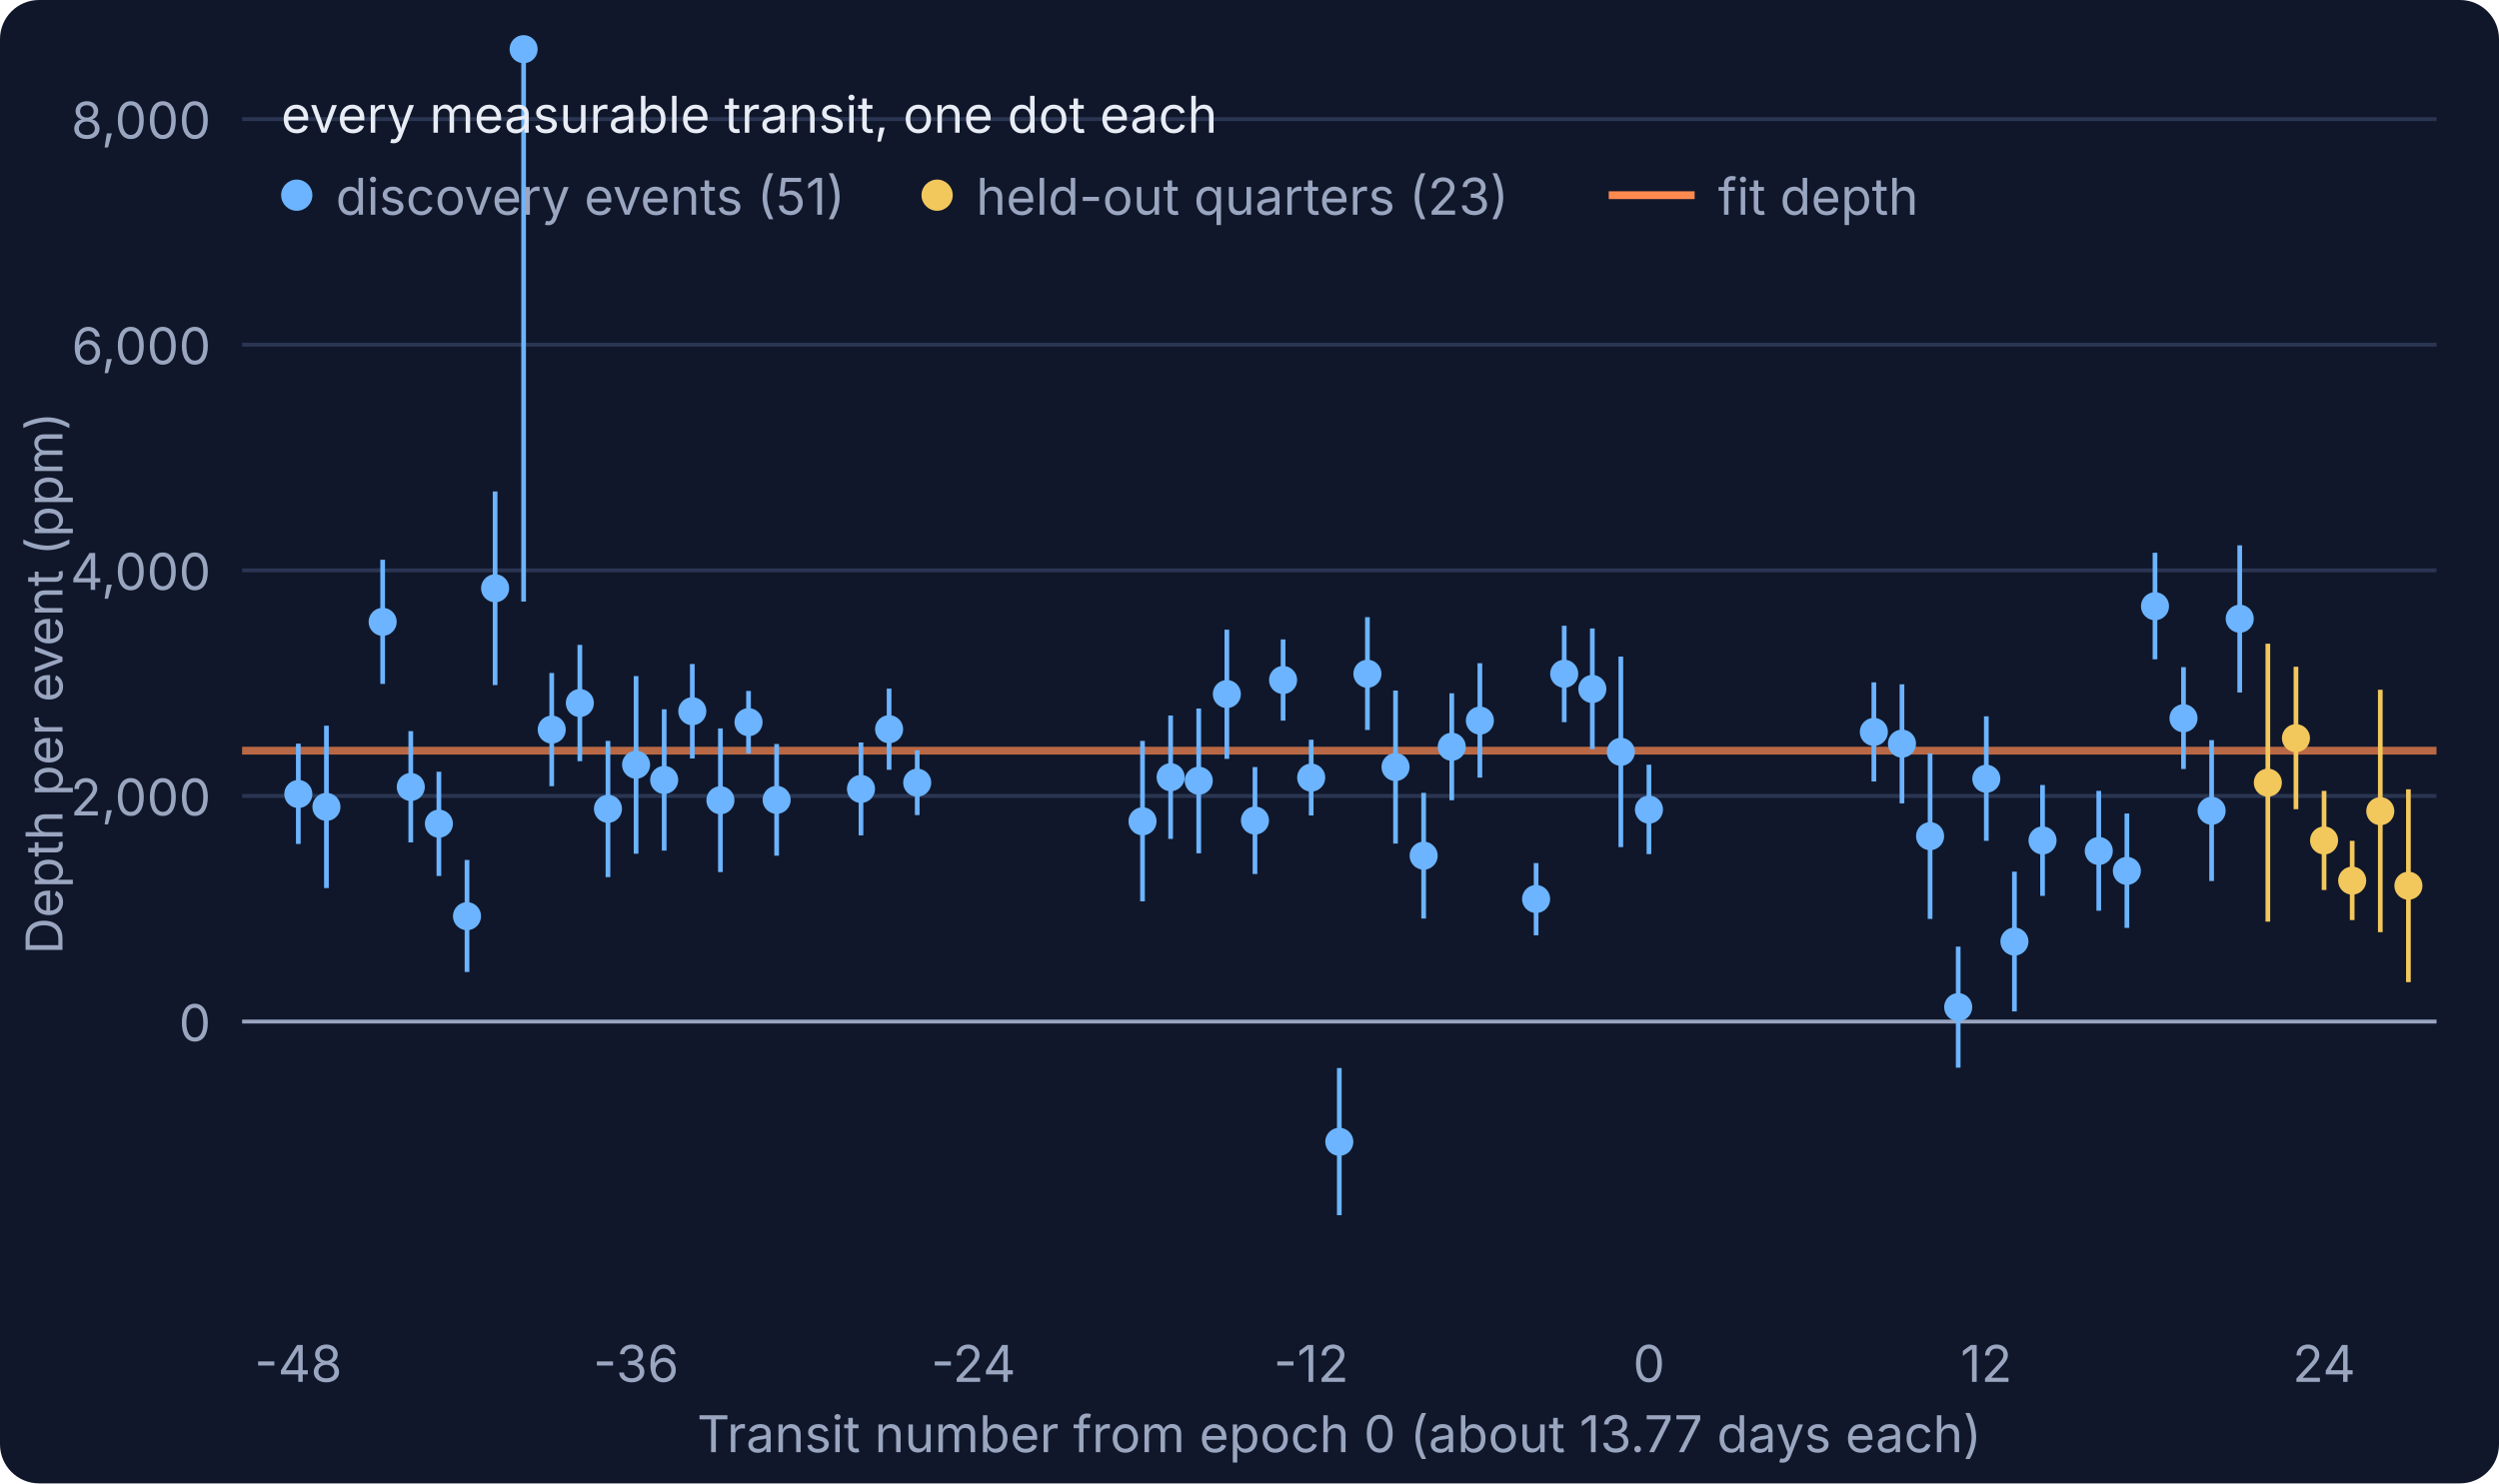
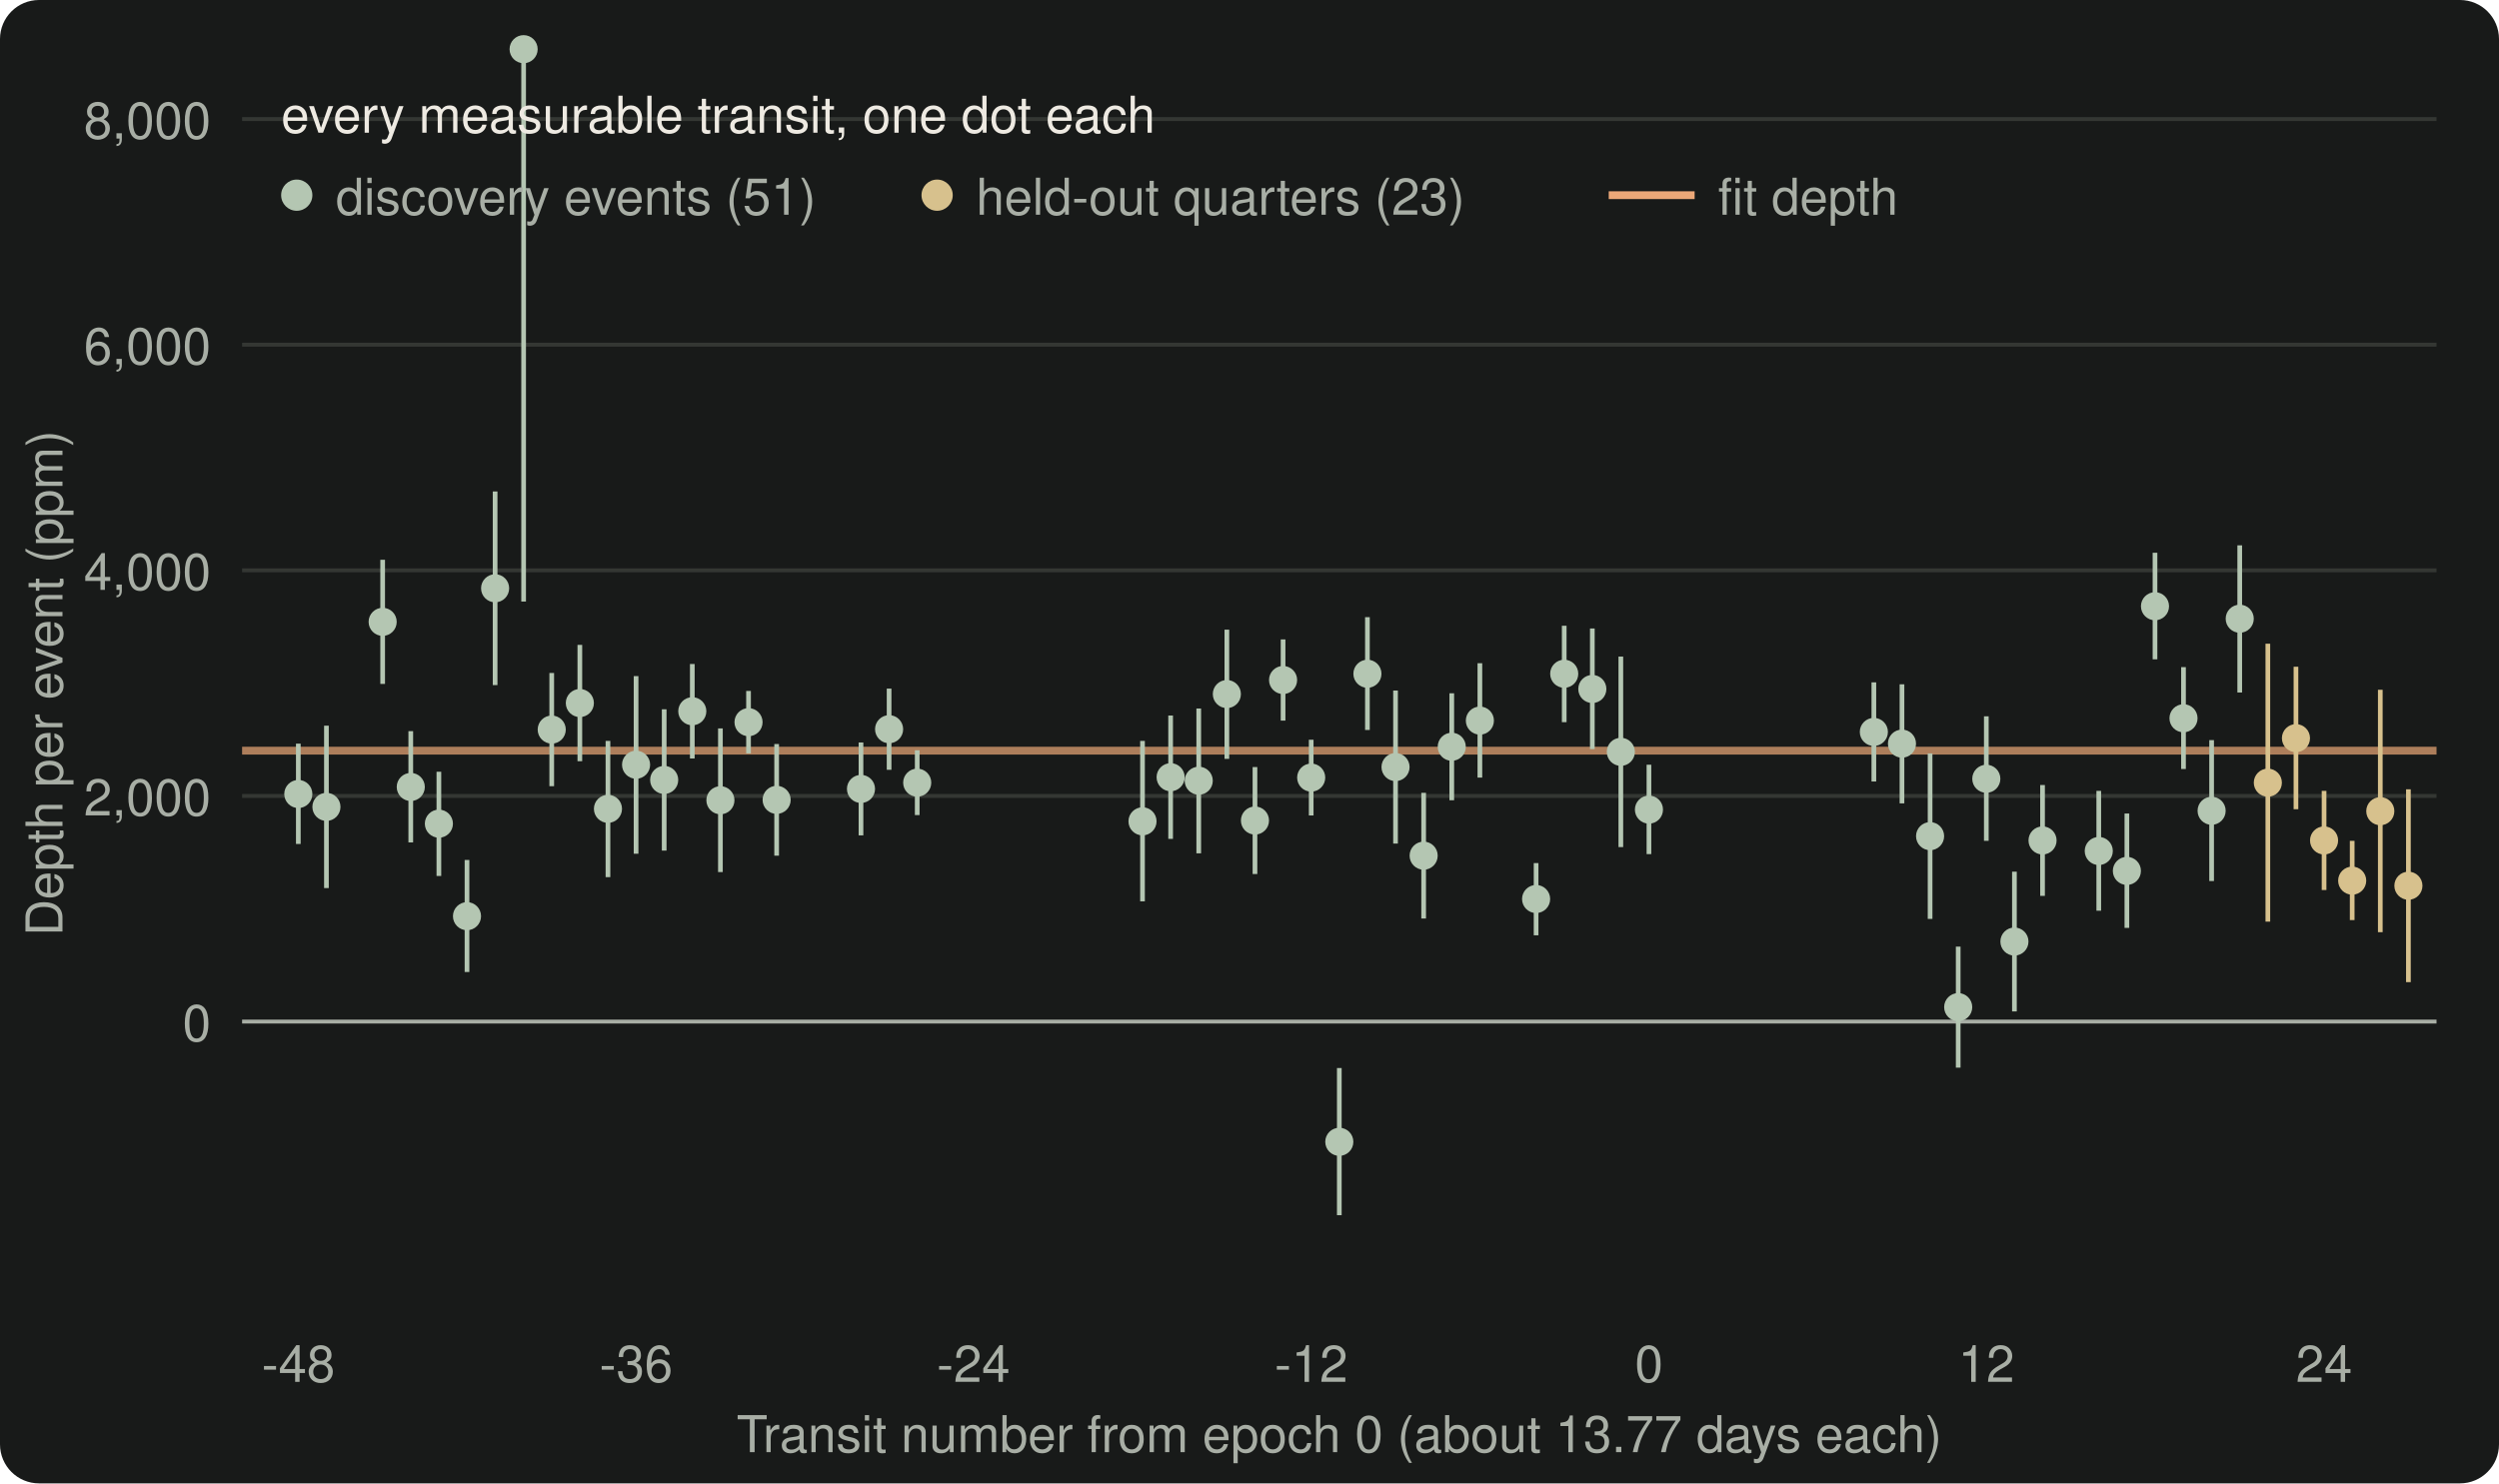
<svg xmlns="http://www.w3.org/2000/svg" viewBox="0 0 640 380" role="img" aria-labelledby="t d">
-   <rect width="640" height="380" fill="#10172a" rx="10" />
-   <line x1="62.0" y1="261.7" x2="624.0" y2="261.7" stroke="#9aa6c0" stroke-width="1" />
-   <text x="54.0" y="266.7" font-size="13" fill="#9aa6c0" text-anchor="end" font-weight="400" font-family="system-ui,-apple-system,Segoe UI,sans-serif">0</text>
-   <line x1="62.0" y1="203.9" x2="624.0" y2="203.9" stroke="#2a3552" stroke-width="1" />
-   <text x="54.0" y="208.9" font-size="13" fill="#9aa6c0" text-anchor="end" font-weight="400" font-family="system-ui,-apple-system,Segoe UI,sans-serif">2,000</text>
-   <line x1="62.0" y1="146.1" x2="624.0" y2="146.1" stroke="#2a3552" stroke-width="1" />
-   <text x="54.0" y="151.1" font-size="13" fill="#9aa6c0" text-anchor="end" font-weight="400" font-family="system-ui,-apple-system,Segoe UI,sans-serif">4,000</text>
-   <line x1="62.0" y1="88.3" x2="624.0" y2="88.3" stroke="#2a3552" stroke-width="1" />
-   <text x="54.0" y="93.3" font-size="13" fill="#9aa6c0" text-anchor="end" font-weight="400" font-family="system-ui,-apple-system,Segoe UI,sans-serif">6,000</text>
-   <line x1="62.0" y1="30.5" x2="624.0" y2="30.5" stroke="#2a3552" stroke-width="1" />
-   <text x="54.0" y="35.5" font-size="13" fill="#9aa6c0" text-anchor="end" font-weight="400" font-family="system-ui,-apple-system,Segoe UI,sans-serif">8,000</text>
-   <text x="16.0" y="175.0" font-size="13" fill="#9aa6c0" text-anchor="middle" font-weight="400" font-family="system-ui,-apple-system,Segoe UI,sans-serif" transform="rotate(-90 16.0 175.0)">Depth per event (ppm)</text>
-   <text x="76.4" y="354.0" font-size="13" fill="#9aa6c0" text-anchor="middle" font-weight="400" font-family="system-ui,-apple-system,Segoe UI,sans-serif">-48</text>
-   <text x="162.9" y="354.0" font-size="13" fill="#9aa6c0" text-anchor="middle" font-weight="400" font-family="system-ui,-apple-system,Segoe UI,sans-serif">-36</text>
-   <text x="249.3" y="354.0" font-size="13" fill="#9aa6c0" text-anchor="middle" font-weight="400" font-family="system-ui,-apple-system,Segoe UI,sans-serif">-24</text>
-   <text x="335.8" y="354.0" font-size="13" fill="#9aa6c0" text-anchor="middle" font-weight="400" font-family="system-ui,-apple-system,Segoe UI,sans-serif">-12</text>
-   <text x="422.3" y="354.0" font-size="13" fill="#9aa6c0" text-anchor="middle" font-weight="400" font-family="system-ui,-apple-system,Segoe UI,sans-serif">0</text>
-   <text x="508.7" y="354.0" font-size="13" fill="#9aa6c0" text-anchor="middle" font-weight="400" font-family="system-ui,-apple-system,Segoe UI,sans-serif">12</text>
-   <text x="595.2" y="354.0" font-size="13" fill="#9aa6c0" text-anchor="middle" font-weight="400" font-family="system-ui,-apple-system,Segoe UI,sans-serif">24</text>
-   <text x="343.0" y="372.0" font-size="13" fill="#9aa6c0" text-anchor="middle" font-weight="400" font-family="system-ui,-apple-system,Segoe UI,sans-serif">Transit number from epoch 0 (about 13.77 days each)</text>
-   <rect x="62.0" y="191.3" width="562.0" height="2.0" fill="#ff8a50" rx="0" opacity="0.7" />
-   <line x1="76.4" y1="216.2" x2="76.4" y2="190.5" stroke="#6cb4ff" stroke-width="1.2" />
-   <circle cx="76.4" cy="203.4" r="3.6" fill="#6cb4ff" stroke="none" stroke-width="1" opacity="1" />
-   <line x1="83.6" y1="227.5" x2="83.6" y2="185.9" stroke="#6cb4ff" stroke-width="1.2" />
-   <circle cx="83.6" cy="206.7" r="3.6" fill="#6cb4ff" stroke="none" stroke-width="1" opacity="1" />
-   <line x1="98.0" y1="175.2" x2="98.0" y2="143.4" stroke="#6cb4ff" stroke-width="1.2" />
-   <circle cx="98.0" cy="159.3" r="3.6" fill="#6cb4ff" stroke="none" stroke-width="1" opacity="1" />
-   <line x1="105.2" y1="215.8" x2="105.2" y2="187.3" stroke="#6cb4ff" stroke-width="1.2" />
-   <circle cx="105.2" cy="201.6" r="3.6" fill="#6cb4ff" stroke="none" stroke-width="1" opacity="1" />
-   <line x1="112.4" y1="224.4" x2="112.4" y2="197.7" stroke="#6cb4ff" stroke-width="1.2" />
-   <circle cx="112.4" cy="211.0" r="3.6" fill="#6cb4ff" stroke="none" stroke-width="1" opacity="1" />
-   <line x1="119.6" y1="249.0" x2="119.6" y2="220.3" stroke="#6cb4ff" stroke-width="1.2" />
-   <circle cx="119.6" cy="234.7" r="3.6" fill="#6cb4ff" stroke="none" stroke-width="1" opacity="1" />
-   <line x1="126.8" y1="175.5" x2="126.8" y2="125.9" stroke="#6cb4ff" stroke-width="1.2" />
-   <circle cx="126.8" cy="150.7" r="3.6" fill="#6cb4ff" stroke="none" stroke-width="1" opacity="1" />
-   <line x1="134.1" y1="154.1" x2="134.1" y2="16.0" stroke="#6cb4ff" stroke-width="1.2" />
-   <circle cx="134.1" cy="12.6" r="3.6" fill="#6cb4ff" stroke="none" stroke-width="1" opacity="1" />
-   <line x1="141.3" y1="201.4" x2="141.3" y2="172.4" stroke="#6cb4ff" stroke-width="1.2" />
-   <circle cx="141.3" cy="186.9" r="3.6" fill="#6cb4ff" stroke="none" stroke-width="1" opacity="1" />
-   <line x1="148.5" y1="195.0" x2="148.5" y2="165.2" stroke="#6cb4ff" stroke-width="1.2" />
-   <circle cx="148.5" cy="180.1" r="3.6" fill="#6cb4ff" stroke="none" stroke-width="1" opacity="1" />
-   <line x1="155.7" y1="224.7" x2="155.7" y2="189.8" stroke="#6cb4ff" stroke-width="1.2" />
-   <circle cx="155.7" cy="207.2" r="3.6" fill="#6cb4ff" stroke="none" stroke-width="1" opacity="1" />
-   <line x1="162.9" y1="218.7" x2="162.9" y2="173.2" stroke="#6cb4ff" stroke-width="1.2" />
-   <circle cx="162.9" cy="195.9" r="3.6" fill="#6cb4ff" stroke="none" stroke-width="1" opacity="1" />
-   <line x1="170.1" y1="217.9" x2="170.1" y2="181.7" stroke="#6cb4ff" stroke-width="1.2" />
-   <circle cx="170.1" cy="199.8" r="3.6" fill="#6cb4ff" stroke="none" stroke-width="1" opacity="1" />
-   <line x1="177.3" y1="194.3" x2="177.3" y2="170.1" stroke="#6cb4ff" stroke-width="1.2" />
-   <circle cx="177.3" cy="182.2" r="3.6" fill="#6cb4ff" stroke="none" stroke-width="1" opacity="1" />
-   <line x1="184.5" y1="223.4" x2="184.5" y2="186.6" stroke="#6cb4ff" stroke-width="1.2" />
-   <circle cx="184.5" cy="205.0" r="3.6" fill="#6cb4ff" stroke="none" stroke-width="1" opacity="1" />
-   <line x1="191.7" y1="193.0" x2="191.7" y2="177.0" stroke="#6cb4ff" stroke-width="1.2" />
-   <circle cx="191.7" cy="185.0" r="3.6" fill="#6cb4ff" stroke="none" stroke-width="1" opacity="1" />
-   <line x1="198.9" y1="219.2" x2="198.9" y2="190.6" stroke="#6cb4ff" stroke-width="1.2" />
-   <circle cx="198.9" cy="204.9" r="3.6" fill="#6cb4ff" stroke="none" stroke-width="1" opacity="1" />
-   <line x1="220.5" y1="214.0" x2="220.5" y2="190.2" stroke="#6cb4ff" stroke-width="1.2" />
-   <circle cx="220.5" cy="202.1" r="3.6" fill="#6cb4ff" stroke="none" stroke-width="1" opacity="1" />
-   <line x1="227.7" y1="197.2" x2="227.7" y2="176.4" stroke="#6cb4ff" stroke-width="1.2" />
-   <circle cx="227.7" cy="186.8" r="3.6" fill="#6cb4ff" stroke="none" stroke-width="1" opacity="1" />
-   <line x1="234.9" y1="208.8" x2="234.9" y2="192.2" stroke="#6cb4ff" stroke-width="1.2" />
-   <circle cx="234.9" cy="200.5" r="3.6" fill="#6cb4ff" stroke="none" stroke-width="1" opacity="1" />
-   <line x1="292.6" y1="230.9" x2="292.6" y2="189.8" stroke="#6cb4ff" stroke-width="1.2" />
-   <circle cx="292.6" cy="210.4" r="3.6" fill="#6cb4ff" stroke="none" stroke-width="1" opacity="1" />
-   <line x1="299.8" y1="214.9" x2="299.8" y2="183.3" stroke="#6cb4ff" stroke-width="1.2" />
-   <circle cx="299.8" cy="199.1" r="3.6" fill="#6cb4ff" stroke="none" stroke-width="1" opacity="1" />
-   <line x1="307.0" y1="218.6" x2="307.0" y2="181.5" stroke="#6cb4ff" stroke-width="1.2" />
-   <circle cx="307.0" cy="200.0" r="3.6" fill="#6cb4ff" stroke="none" stroke-width="1" opacity="1" />
-   <line x1="314.2" y1="194.4" x2="314.2" y2="161.3" stroke="#6cb4ff" stroke-width="1.2" />
-   <circle cx="314.2" cy="177.8" r="3.6" fill="#6cb4ff" stroke="none" stroke-width="1" opacity="1" />
-   <line x1="321.4" y1="223.9" x2="321.4" y2="196.5" stroke="#6cb4ff" stroke-width="1.2" />
-   <circle cx="321.4" cy="210.2" r="3.6" fill="#6cb4ff" stroke="none" stroke-width="1" opacity="1" />
-   <line x1="328.6" y1="184.6" x2="328.6" y2="163.8" stroke="#6cb4ff" stroke-width="1.2" />
-   <circle cx="328.6" cy="174.2" r="3.6" fill="#6cb4ff" stroke="none" stroke-width="1" opacity="1" />
-   <line x1="335.8" y1="208.9" x2="335.8" y2="189.5" stroke="#6cb4ff" stroke-width="1.2" />
-   <circle cx="335.8" cy="199.2" r="3.6" fill="#6cb4ff" stroke="none" stroke-width="1" opacity="1" />
-   <line x1="343.0" y1="311.3" x2="343.0" y2="273.6" stroke="#6cb4ff" stroke-width="1.2" />
-   <circle cx="343.0" cy="292.5" r="3.6" fill="#6cb4ff" stroke="none" stroke-width="1" opacity="1" />
-   <line x1="350.2" y1="187.0" x2="350.2" y2="158.1" stroke="#6cb4ff" stroke-width="1.2" />
-   <circle cx="350.2" cy="172.6" r="3.6" fill="#6cb4ff" stroke="none" stroke-width="1" opacity="1" />
-   <line x1="357.4" y1="216.1" x2="357.4" y2="176.9" stroke="#6cb4ff" stroke-width="1.2" />
-   <circle cx="357.4" cy="196.5" r="3.6" fill="#6cb4ff" stroke="none" stroke-width="1" opacity="1" />
-   <line x1="364.6" y1="235.3" x2="364.6" y2="203.1" stroke="#6cb4ff" stroke-width="1.2" />
-   <circle cx="364.6" cy="219.2" r="3.6" fill="#6cb4ff" stroke="none" stroke-width="1" opacity="1" />
-   <line x1="371.8" y1="205.0" x2="371.8" y2="177.6" stroke="#6cb4ff" stroke-width="1.2" />
-   <circle cx="371.8" cy="191.3" r="3.6" fill="#6cb4ff" stroke="none" stroke-width="1" opacity="1" />
-   <line x1="379.0" y1="199.2" x2="379.0" y2="169.9" stroke="#6cb4ff" stroke-width="1.2" />
-   <circle cx="379.0" cy="184.6" r="3.6" fill="#6cb4ff" stroke="none" stroke-width="1" opacity="1" />
-   <line x1="393.4" y1="239.6" x2="393.4" y2="221.1" stroke="#6cb4ff" stroke-width="1.2" />
-   <circle cx="393.4" cy="230.3" r="3.6" fill="#6cb4ff" stroke="none" stroke-width="1" opacity="1" />
-   <line x1="400.6" y1="185.0" x2="400.6" y2="160.3" stroke="#6cb4ff" stroke-width="1.2" />
-   <circle cx="400.6" cy="172.6" r="3.6" fill="#6cb4ff" stroke="none" stroke-width="1" opacity="1" />
-   <line x1="407.8" y1="191.9" x2="407.8" y2="161.0" stroke="#6cb4ff" stroke-width="1.2" />
-   <circle cx="407.8" cy="176.5" r="3.6" fill="#6cb4ff" stroke="none" stroke-width="1" opacity="1" />
-   <line x1="415.1" y1="217.0" x2="415.1" y2="168.2" stroke="#6cb4ff" stroke-width="1.2" />
-   <circle cx="415.1" cy="192.6" r="3.6" fill="#6cb4ff" stroke="none" stroke-width="1" opacity="1" />
-   <line x1="422.3" y1="218.8" x2="422.3" y2="195.9" stroke="#6cb4ff" stroke-width="1.2" />
-   <circle cx="422.3" cy="207.4" r="3.6" fill="#6cb4ff" stroke="none" stroke-width="1" opacity="1" />
-   <line x1="479.9" y1="200.2" x2="479.9" y2="174.8" stroke="#6cb4ff" stroke-width="1.2" />
-   <circle cx="479.9" cy="187.5" r="3.6" fill="#6cb4ff" stroke="none" stroke-width="1" opacity="1" />
-   <line x1="487.1" y1="205.8" x2="487.1" y2="175.3" stroke="#6cb4ff" stroke-width="1.2" />
-   <circle cx="487.1" cy="190.5" r="3.6" fill="#6cb4ff" stroke="none" stroke-width="1" opacity="1" />
-   <line x1="494.3" y1="235.4" x2="494.3" y2="193.0" stroke="#6cb4ff" stroke-width="1.2" />
-   <circle cx="494.3" cy="214.2" r="3.6" fill="#6cb4ff" stroke="none" stroke-width="1" opacity="1" />
-   <line x1="501.5" y1="273.5" x2="501.5" y2="242.5" stroke="#6cb4ff" stroke-width="1.2" />
-   <circle cx="501.5" cy="258.0" r="3.6" fill="#6cb4ff" stroke="none" stroke-width="1" opacity="1" />
-   <line x1="508.7" y1="215.4" x2="508.7" y2="183.5" stroke="#6cb4ff" stroke-width="1.2" />
-   <circle cx="508.7" cy="199.5" r="3.6" fill="#6cb4ff" stroke="none" stroke-width="1" opacity="1" />
-   <line x1="515.9" y1="259.1" x2="515.9" y2="223.3" stroke="#6cb4ff" stroke-width="1.2" />
-   <circle cx="515.9" cy="241.2" r="3.6" fill="#6cb4ff" stroke="none" stroke-width="1" opacity="1" />
-   <line x1="523.1" y1="229.5" x2="523.1" y2="201.1" stroke="#6cb4ff" stroke-width="1.2" />
-   <circle cx="523.1" cy="215.3" r="3.6" fill="#6cb4ff" stroke="none" stroke-width="1" opacity="1" />
-   <line x1="537.5" y1="233.3" x2="537.5" y2="202.6" stroke="#6cb4ff" stroke-width="1.2" />
-   <circle cx="537.5" cy="218.0" r="3.6" fill="#6cb4ff" stroke="none" stroke-width="1" opacity="1" />
-   <line x1="544.7" y1="237.7" x2="544.7" y2="208.4" stroke="#6cb4ff" stroke-width="1.2" />
-   <circle cx="544.7" cy="223.1" r="3.6" fill="#6cb4ff" stroke="none" stroke-width="1" opacity="1" />
-   <line x1="551.9" y1="168.9" x2="551.9" y2="141.6" stroke="#6cb4ff" stroke-width="1.2" />
-   <circle cx="551.9" cy="155.3" r="3.6" fill="#6cb4ff" stroke="none" stroke-width="1" opacity="1" />
-   <line x1="559.2" y1="197.0" x2="559.2" y2="170.9" stroke="#6cb4ff" stroke-width="1.2" />
-   <circle cx="559.2" cy="184.0" r="3.6" fill="#6cb4ff" stroke="none" stroke-width="1" opacity="1" />
-   <line x1="566.4" y1="225.7" x2="566.4" y2="189.6" stroke="#6cb4ff" stroke-width="1.2" />
-   <circle cx="566.4" cy="207.7" r="3.6" fill="#6cb4ff" stroke="none" stroke-width="1" opacity="1" />
-   <line x1="573.6" y1="177.4" x2="573.6" y2="139.7" stroke="#6cb4ff" stroke-width="1.2" />
-   <circle cx="573.6" cy="158.5" r="3.6" fill="#6cb4ff" stroke="none" stroke-width="1" opacity="1" />
-   <line x1="580.8" y1="236.1" x2="580.8" y2="164.9" stroke="#f2c75c" stroke-width="1.2" />
-   <circle cx="580.8" cy="200.5" r="3.6" fill="#f2c75c" stroke="none" stroke-width="1" opacity="1" />
-   <line x1="588.0" y1="207.3" x2="588.0" y2="170.8" stroke="#f2c75c" stroke-width="1.2" />
-   <circle cx="588.0" cy="189.1" r="3.6" fill="#f2c75c" stroke="none" stroke-width="1" opacity="1" />
-   <line x1="595.2" y1="228.0" x2="595.2" y2="202.6" stroke="#f2c75c" stroke-width="1.2" />
-   <circle cx="595.2" cy="215.3" r="3.6" fill="#f2c75c" stroke="none" stroke-width="1" opacity="1" />
-   <line x1="602.4" y1="235.7" x2="602.4" y2="215.4" stroke="#f2c75c" stroke-width="1.2" />
-   <circle cx="602.4" cy="225.6" r="3.6" fill="#f2c75c" stroke="none" stroke-width="1" opacity="1" />
-   <line x1="609.6" y1="238.8" x2="609.6" y2="176.7" stroke="#f2c75c" stroke-width="1.2" />
-   <circle cx="609.6" cy="207.8" r="3.6" fill="#f2c75c" stroke="none" stroke-width="1" opacity="1" />
-   <line x1="616.8" y1="251.6" x2="616.8" y2="202.2" stroke="#f2c75c" stroke-width="1.2" />
-   <circle cx="616.8" cy="226.9" r="3.6" fill="#f2c75c" stroke="none" stroke-width="1" opacity="1" />
-   <line x1="674.4" y1="202.9" x2="674.4" y2="176.6" stroke="#f2c75c" stroke-width="1.2" />
-   <circle cx="674.4" cy="189.8" r="3.6" fill="#f2c75c" stroke="none" stroke-width="1" opacity="1" />
-   <line x1="688.8" y1="247.1" x2="688.8" y2="221.1" stroke="#f2c75c" stroke-width="1.2" />
-   <circle cx="688.8" cy="234.1" r="3.6" fill="#f2c75c" stroke="none" stroke-width="1" opacity="1" />
-   <line x1="696.1" y1="259.4" x2="696.1" y2="217.1" stroke="#f2c75c" stroke-width="1.2" />
-   <circle cx="696.1" cy="238.3" r="3.6" fill="#f2c75c" stroke="none" stroke-width="1" opacity="1" />
-   <line x1="703.3" y1="243.8" x2="703.3" y2="217.9" stroke="#f2c75c" stroke-width="1.2" />
-   <circle cx="703.3" cy="230.8" r="3.6" fill="#f2c75c" stroke="none" stroke-width="1" opacity="1" />
-   <line x1="710.5" y1="205.9" x2="710.5" y2="172.6" stroke="#f2c75c" stroke-width="1.2" />
-   <circle cx="710.5" cy="189.3" r="3.6" fill="#f2c75c" stroke="none" stroke-width="1" opacity="1" />
-   <line x1="717.7" y1="206.6" x2="717.7" y2="175.7" stroke="#f2c75c" stroke-width="1.2" />
-   <circle cx="717.7" cy="191.2" r="3.6" fill="#f2c75c" stroke="none" stroke-width="1" opacity="1" />
-   <line x1="724.9" y1="210.4" x2="724.9" y2="134.4" stroke="#f2c75c" stroke-width="1.2" />
-   <circle cx="724.9" cy="172.4" r="3.6" fill="#f2c75c" stroke="none" stroke-width="1" opacity="1" />
-   <line x1="732.1" y1="198.1" x2="732.1" y2="170.1" stroke="#f2c75c" stroke-width="1.2" />
-   <circle cx="732.1" cy="184.1" r="3.6" fill="#f2c75c" stroke="none" stroke-width="1" opacity="1" />
-   <line x1="739.3" y1="229.0" x2="739.3" y2="196.3" stroke="#f2c75c" stroke-width="1.2" />
-   <circle cx="739.3" cy="212.6" r="3.6" fill="#f2c75c" stroke="none" stroke-width="1" opacity="1" />
-   <line x1="753.7" y1="248.0" x2="753.7" y2="183.4" stroke="#f2c75c" stroke-width="1.2" />
-   <circle cx="753.7" cy="215.7" r="3.6" fill="#f2c75c" stroke="none" stroke-width="1" opacity="1" />
-   <line x1="760.9" y1="206.6" x2="760.9" y2="177.1" stroke="#f2c75c" stroke-width="1.2" />
-   <circle cx="760.9" cy="191.9" r="3.6" fill="#f2c75c" stroke="none" stroke-width="1" opacity="1" />
-   <line x1="768.1" y1="222.3" x2="768.1" y2="191.3" stroke="#f2c75c" stroke-width="1.2" />
-   <circle cx="768.1" cy="206.8" r="3.6" fill="#f2c75c" stroke="none" stroke-width="1" opacity="1" />
-   <line x1="789.7" y1="194.5" x2="789.7" y2="163.8" stroke="#f2c75c" stroke-width="1.2" />
-   <circle cx="789.7" cy="179.1" r="3.6" fill="#f2c75c" stroke="none" stroke-width="1" opacity="1" />
-   <line x1="796.9" y1="217.4" x2="796.9" y2="186.7" stroke="#f2c75c" stroke-width="1.2" />
-   <circle cx="796.9" cy="202.1" r="3.6" fill="#f2c75c" stroke="none" stroke-width="1" opacity="1" />
-   <line x1="804.1" y1="215.8" x2="804.1" y2="195.6" stroke="#f2c75c" stroke-width="1.2" />
-   <circle cx="804.1" cy="205.7" r="3.6" fill="#f2c75c" stroke="none" stroke-width="1" opacity="1" />
-   <line x1="811.3" y1="218.3" x2="811.3" y2="148.4" stroke="#f2c75c" stroke-width="1.2" />
-   <circle cx="811.3" cy="183.4" r="3.6" fill="#f2c75c" stroke="none" stroke-width="1" opacity="1" />
-   <line x1="818.5" y1="214.1" x2="818.5" y2="187.5" stroke="#f2c75c" stroke-width="1.2" />
-   <circle cx="818.5" cy="200.8" r="3.6" fill="#f2c75c" stroke="none" stroke-width="1" opacity="1" />
-   <text x="72.0" y="34.0" font-size="13" fill="#e8ecf5" text-anchor="start" font-weight="400" font-family="system-ui,-apple-system,Segoe UI,sans-serif">every measurable transit, one dot each</text>
-   <circle cx="76.0" cy="50.0" r="4" fill="#6cb4ff" stroke="none" stroke-width="1" opacity="1" />
-   <text x="86.0" y="55.0" font-size="13" fill="#9aa6c0" text-anchor="start" font-weight="400" font-family="system-ui,-apple-system,Segoe UI,sans-serif">discovery events (51)</text>
-   <circle cx="240.0" cy="50.0" r="4" fill="#f2c75c" stroke="none" stroke-width="1" opacity="1" />
-   <text x="250.0" y="55.0" font-size="13" fill="#9aa6c0" text-anchor="start" font-weight="400" font-family="system-ui,-apple-system,Segoe UI,sans-serif">held-out quarters (23)</text>
-   <line x1="412.0" y1="50.0" x2="434.0" y2="50.0" stroke="#ff8a50" stroke-width="2" />
-   <text x="440.0" y="55.0" font-size="13" fill="#9aa6c0" text-anchor="start" font-weight="400" font-family="system-ui,-apple-system,Segoe UI,sans-serif">fit depth</text>
+   <rect width="640" height="380" fill="#181a19" rx="10" />
+   <line x1="62.0" y1="261.7" x2="624.0" y2="261.7" stroke="#a8aea5" stroke-width="1" />
+   <text x="54.0" y="266.7" font-size="13" fill="#a8aea5" text-anchor="end" font-weight="400" font-family="Helvetica Neue,Helvetica,sans-serif">0</text>
+   <line x1="62.0" y1="203.9" x2="624.0" y2="203.9" stroke="#343733" stroke-width="1" />
+   <text x="54.0" y="208.9" font-size="13" fill="#a8aea5" text-anchor="end" font-weight="400" font-family="Helvetica Neue,Helvetica,sans-serif">2,000</text>
+   <line x1="62.0" y1="146.1" x2="624.0" y2="146.1" stroke="#343733" stroke-width="1" />
+   <text x="54.0" y="151.1" font-size="13" fill="#a8aea5" text-anchor="end" font-weight="400" font-family="Helvetica Neue,Helvetica,sans-serif">4,000</text>
+   <line x1="62.0" y1="88.3" x2="624.0" y2="88.3" stroke="#343733" stroke-width="1" />
+   <text x="54.0" y="93.3" font-size="13" fill="#a8aea5" text-anchor="end" font-weight="400" font-family="Helvetica Neue,Helvetica,sans-serif">6,000</text>
+   <line x1="62.0" y1="30.5" x2="624.0" y2="30.5" stroke="#343733" stroke-width="1" />
+   <text x="54.0" y="35.5" font-size="13" fill="#a8aea5" text-anchor="end" font-weight="400" font-family="Helvetica Neue,Helvetica,sans-serif">8,000</text>
+   <text x="16.0" y="175.0" font-size="13" fill="#a8aea5" text-anchor="middle" font-weight="400" font-family="Helvetica Neue,Helvetica,sans-serif" transform="rotate(-90 16.0 175.0)">Depth per event (ppm)</text>
+   <text x="76.4" y="354.0" font-size="13" fill="#a8aea5" text-anchor="middle" font-weight="400" font-family="Helvetica Neue,Helvetica,sans-serif">-48</text>
+   <text x="162.9" y="354.0" font-size="13" fill="#a8aea5" text-anchor="middle" font-weight="400" font-family="Helvetica Neue,Helvetica,sans-serif">-36</text>
+   <text x="249.3" y="354.0" font-size="13" fill="#a8aea5" text-anchor="middle" font-weight="400" font-family="Helvetica Neue,Helvetica,sans-serif">-24</text>
+   <text x="335.8" y="354.0" font-size="13" fill="#a8aea5" text-anchor="middle" font-weight="400" font-family="Helvetica Neue,Helvetica,sans-serif">-12</text>
+   <text x="422.3" y="354.0" font-size="13" fill="#a8aea5" text-anchor="middle" font-weight="400" font-family="Helvetica Neue,Helvetica,sans-serif">0</text>
+   <text x="508.7" y="354.0" font-size="13" fill="#a8aea5" text-anchor="middle" font-weight="400" font-family="Helvetica Neue,Helvetica,sans-serif">12</text>
+   <text x="595.2" y="354.0" font-size="13" fill="#a8aea5" text-anchor="middle" font-weight="400" font-family="Helvetica Neue,Helvetica,sans-serif">24</text>
+   <text x="343.0" y="372.0" font-size="13" fill="#a8aea5" text-anchor="middle" font-weight="400" font-family="Helvetica Neue,Helvetica,sans-serif">Transit number from epoch 0 (about 13.77 days each)</text>
+   <rect x="62.0" y="191.3" width="562.0" height="2.0" fill="#eda878" rx="0" opacity="0.7" />
+   <line x1="76.4" y1="216.2" x2="76.4" y2="190.5" stroke="#b4c6b2" stroke-width="1.2" />
+   <circle cx="76.4" cy="203.4" r="3.6" fill="#b4c6b2" stroke="none" stroke-width="1" opacity="1" />
+   <line x1="83.6" y1="227.5" x2="83.6" y2="185.9" stroke="#b4c6b2" stroke-width="1.2" />
+   <circle cx="83.6" cy="206.7" r="3.6" fill="#b4c6b2" stroke="none" stroke-width="1" opacity="1" />
+   <line x1="98.0" y1="175.2" x2="98.0" y2="143.4" stroke="#b4c6b2" stroke-width="1.2" />
+   <circle cx="98.0" cy="159.3" r="3.6" fill="#b4c6b2" stroke="none" stroke-width="1" opacity="1" />
+   <line x1="105.2" y1="215.8" x2="105.2" y2="187.3" stroke="#b4c6b2" stroke-width="1.2" />
+   <circle cx="105.2" cy="201.6" r="3.6" fill="#b4c6b2" stroke="none" stroke-width="1" opacity="1" />
+   <line x1="112.4" y1="224.4" x2="112.4" y2="197.7" stroke="#b4c6b2" stroke-width="1.2" />
+   <circle cx="112.4" cy="211.0" r="3.6" fill="#b4c6b2" stroke="none" stroke-width="1" opacity="1" />
+   <line x1="119.6" y1="249.0" x2="119.6" y2="220.3" stroke="#b4c6b2" stroke-width="1.2" />
+   <circle cx="119.6" cy="234.7" r="3.6" fill="#b4c6b2" stroke="none" stroke-width="1" opacity="1" />
+   <line x1="126.8" y1="175.5" x2="126.8" y2="125.9" stroke="#b4c6b2" stroke-width="1.2" />
+   <circle cx="126.8" cy="150.7" r="3.6" fill="#b4c6b2" stroke="none" stroke-width="1" opacity="1" />
+   <line x1="134.1" y1="154.1" x2="134.1" y2="16.0" stroke="#b4c6b2" stroke-width="1.2" />
+   <circle cx="134.1" cy="12.6" r="3.6" fill="#b4c6b2" stroke="none" stroke-width="1" opacity="1" />
+   <line x1="141.3" y1="201.4" x2="141.3" y2="172.4" stroke="#b4c6b2" stroke-width="1.2" />
+   <circle cx="141.3" cy="186.9" r="3.6" fill="#b4c6b2" stroke="none" stroke-width="1" opacity="1" />
+   <line x1="148.5" y1="195.0" x2="148.5" y2="165.2" stroke="#b4c6b2" stroke-width="1.2" />
+   <circle cx="148.5" cy="180.1" r="3.6" fill="#b4c6b2" stroke="none" stroke-width="1" opacity="1" />
+   <line x1="155.7" y1="224.7" x2="155.7" y2="189.8" stroke="#b4c6b2" stroke-width="1.2" />
+   <circle cx="155.7" cy="207.2" r="3.6" fill="#b4c6b2" stroke="none" stroke-width="1" opacity="1" />
+   <line x1="162.9" y1="218.7" x2="162.9" y2="173.2" stroke="#b4c6b2" stroke-width="1.2" />
+   <circle cx="162.9" cy="195.9" r="3.6" fill="#b4c6b2" stroke="none" stroke-width="1" opacity="1" />
+   <line x1="170.1" y1="217.9" x2="170.1" y2="181.7" stroke="#b4c6b2" stroke-width="1.2" />
+   <circle cx="170.1" cy="199.8" r="3.6" fill="#b4c6b2" stroke="none" stroke-width="1" opacity="1" />
+   <line x1="177.3" y1="194.3" x2="177.3" y2="170.1" stroke="#b4c6b2" stroke-width="1.2" />
+   <circle cx="177.3" cy="182.2" r="3.6" fill="#b4c6b2" stroke="none" stroke-width="1" opacity="1" />
+   <line x1="184.5" y1="223.4" x2="184.5" y2="186.6" stroke="#b4c6b2" stroke-width="1.2" />
+   <circle cx="184.5" cy="205.0" r="3.6" fill="#b4c6b2" stroke="none" stroke-width="1" opacity="1" />
+   <line x1="191.7" y1="193.0" x2="191.7" y2="177.0" stroke="#b4c6b2" stroke-width="1.2" />
+   <circle cx="191.7" cy="185.0" r="3.6" fill="#b4c6b2" stroke="none" stroke-width="1" opacity="1" />
+   <line x1="198.9" y1="219.2" x2="198.9" y2="190.6" stroke="#b4c6b2" stroke-width="1.2" />
+   <circle cx="198.9" cy="204.9" r="3.6" fill="#b4c6b2" stroke="none" stroke-width="1" opacity="1" />
+   <line x1="220.5" y1="214.0" x2="220.5" y2="190.2" stroke="#b4c6b2" stroke-width="1.2" />
+   <circle cx="220.5" cy="202.1" r="3.6" fill="#b4c6b2" stroke="none" stroke-width="1" opacity="1" />
+   <line x1="227.7" y1="197.2" x2="227.7" y2="176.4" stroke="#b4c6b2" stroke-width="1.2" />
+   <circle cx="227.7" cy="186.8" r="3.6" fill="#b4c6b2" stroke="none" stroke-width="1" opacity="1" />
+   <line x1="234.9" y1="208.8" x2="234.9" y2="192.2" stroke="#b4c6b2" stroke-width="1.2" />
+   <circle cx="234.9" cy="200.5" r="3.6" fill="#b4c6b2" stroke="none" stroke-width="1" opacity="1" />
+   <line x1="292.6" y1="230.9" x2="292.6" y2="189.8" stroke="#b4c6b2" stroke-width="1.2" />
+   <circle cx="292.6" cy="210.4" r="3.6" fill="#b4c6b2" stroke="none" stroke-width="1" opacity="1" />
+   <line x1="299.8" y1="214.9" x2="299.8" y2="183.3" stroke="#b4c6b2" stroke-width="1.2" />
+   <circle cx="299.8" cy="199.1" r="3.6" fill="#b4c6b2" stroke="none" stroke-width="1" opacity="1" />
+   <line x1="307.0" y1="218.6" x2="307.0" y2="181.5" stroke="#b4c6b2" stroke-width="1.2" />
+   <circle cx="307.0" cy="200.0" r="3.6" fill="#b4c6b2" stroke="none" stroke-width="1" opacity="1" />
+   <line x1="314.2" y1="194.4" x2="314.2" y2="161.3" stroke="#b4c6b2" stroke-width="1.2" />
+   <circle cx="314.2" cy="177.8" r="3.6" fill="#b4c6b2" stroke="none" stroke-width="1" opacity="1" />
+   <line x1="321.4" y1="223.9" x2="321.4" y2="196.5" stroke="#b4c6b2" stroke-width="1.2" />
+   <circle cx="321.4" cy="210.2" r="3.6" fill="#b4c6b2" stroke="none" stroke-width="1" opacity="1" />
+   <line x1="328.6" y1="184.6" x2="328.6" y2="163.8" stroke="#b4c6b2" stroke-width="1.2" />
+   <circle cx="328.6" cy="174.2" r="3.6" fill="#b4c6b2" stroke="none" stroke-width="1" opacity="1" />
+   <line x1="335.8" y1="208.9" x2="335.8" y2="189.5" stroke="#b4c6b2" stroke-width="1.2" />
+   <circle cx="335.8" cy="199.2" r="3.6" fill="#b4c6b2" stroke="none" stroke-width="1" opacity="1" />
+   <line x1="343.0" y1="311.3" x2="343.0" y2="273.6" stroke="#b4c6b2" stroke-width="1.2" />
+   <circle cx="343.0" cy="292.5" r="3.6" fill="#b4c6b2" stroke="none" stroke-width="1" opacity="1" />
+   <line x1="350.2" y1="187.0" x2="350.2" y2="158.1" stroke="#b4c6b2" stroke-width="1.2" />
+   <circle cx="350.2" cy="172.6" r="3.6" fill="#b4c6b2" stroke="none" stroke-width="1" opacity="1" />
+   <line x1="357.4" y1="216.1" x2="357.4" y2="176.9" stroke="#b4c6b2" stroke-width="1.2" />
+   <circle cx="357.4" cy="196.5" r="3.6" fill="#b4c6b2" stroke="none" stroke-width="1" opacity="1" />
+   <line x1="364.6" y1="235.3" x2="364.6" y2="203.1" stroke="#b4c6b2" stroke-width="1.2" />
+   <circle cx="364.6" cy="219.2" r="3.6" fill="#b4c6b2" stroke="none" stroke-width="1" opacity="1" />
+   <line x1="371.8" y1="205.0" x2="371.8" y2="177.6" stroke="#b4c6b2" stroke-width="1.2" />
+   <circle cx="371.8" cy="191.3" r="3.6" fill="#b4c6b2" stroke="none" stroke-width="1" opacity="1" />
+   <line x1="379.0" y1="199.2" x2="379.0" y2="169.9" stroke="#b4c6b2" stroke-width="1.2" />
+   <circle cx="379.0" cy="184.6" r="3.6" fill="#b4c6b2" stroke="none" stroke-width="1" opacity="1" />
+   <line x1="393.4" y1="239.6" x2="393.4" y2="221.1" stroke="#b4c6b2" stroke-width="1.2" />
+   <circle cx="393.4" cy="230.3" r="3.6" fill="#b4c6b2" stroke="none" stroke-width="1" opacity="1" />
+   <line x1="400.6" y1="185.0" x2="400.6" y2="160.3" stroke="#b4c6b2" stroke-width="1.2" />
+   <circle cx="400.6" cy="172.6" r="3.6" fill="#b4c6b2" stroke="none" stroke-width="1" opacity="1" />
+   <line x1="407.8" y1="191.9" x2="407.8" y2="161.0" stroke="#b4c6b2" stroke-width="1.2" />
+   <circle cx="407.8" cy="176.5" r="3.6" fill="#b4c6b2" stroke="none" stroke-width="1" opacity="1" />
+   <line x1="415.1" y1="217.0" x2="415.1" y2="168.2" stroke="#b4c6b2" stroke-width="1.2" />
+   <circle cx="415.1" cy="192.6" r="3.6" fill="#b4c6b2" stroke="none" stroke-width="1" opacity="1" />
+   <line x1="422.3" y1="218.8" x2="422.3" y2="195.9" stroke="#b4c6b2" stroke-width="1.2" />
+   <circle cx="422.3" cy="207.4" r="3.6" fill="#b4c6b2" stroke="none" stroke-width="1" opacity="1" />
+   <line x1="479.9" y1="200.2" x2="479.9" y2="174.8" stroke="#b4c6b2" stroke-width="1.2" />
+   <circle cx="479.9" cy="187.5" r="3.6" fill="#b4c6b2" stroke="none" stroke-width="1" opacity="1" />
+   <line x1="487.1" y1="205.8" x2="487.1" y2="175.3" stroke="#b4c6b2" stroke-width="1.2" />
+   <circle cx="487.1" cy="190.5" r="3.6" fill="#b4c6b2" stroke="none" stroke-width="1" opacity="1" />
+   <line x1="494.3" y1="235.4" x2="494.3" y2="193.0" stroke="#b4c6b2" stroke-width="1.2" />
+   <circle cx="494.3" cy="214.2" r="3.6" fill="#b4c6b2" stroke="none" stroke-width="1" opacity="1" />
+   <line x1="501.5" y1="273.5" x2="501.5" y2="242.5" stroke="#b4c6b2" stroke-width="1.2" />
+   <circle cx="501.5" cy="258.0" r="3.6" fill="#b4c6b2" stroke="none" stroke-width="1" opacity="1" />
+   <line x1="508.7" y1="215.4" x2="508.7" y2="183.5" stroke="#b4c6b2" stroke-width="1.2" />
+   <circle cx="508.7" cy="199.5" r="3.6" fill="#b4c6b2" stroke="none" stroke-width="1" opacity="1" />
+   <line x1="515.9" y1="259.1" x2="515.9" y2="223.3" stroke="#b4c6b2" stroke-width="1.2" />
+   <circle cx="515.9" cy="241.2" r="3.6" fill="#b4c6b2" stroke="none" stroke-width="1" opacity="1" />
+   <line x1="523.1" y1="229.5" x2="523.1" y2="201.1" stroke="#b4c6b2" stroke-width="1.2" />
+   <circle cx="523.1" cy="215.3" r="3.6" fill="#b4c6b2" stroke="none" stroke-width="1" opacity="1" />
+   <line x1="537.5" y1="233.3" x2="537.5" y2="202.6" stroke="#b4c6b2" stroke-width="1.2" />
+   <circle cx="537.5" cy="218.0" r="3.6" fill="#b4c6b2" stroke="none" stroke-width="1" opacity="1" />
+   <line x1="544.7" y1="237.7" x2="544.7" y2="208.4" stroke="#b4c6b2" stroke-width="1.2" />
+   <circle cx="544.7" cy="223.1" r="3.6" fill="#b4c6b2" stroke="none" stroke-width="1" opacity="1" />
+   <line x1="551.9" y1="168.9" x2="551.9" y2="141.6" stroke="#b4c6b2" stroke-width="1.2" />
+   <circle cx="551.9" cy="155.3" r="3.6" fill="#b4c6b2" stroke="none" stroke-width="1" opacity="1" />
+   <line x1="559.2" y1="197.0" x2="559.2" y2="170.9" stroke="#b4c6b2" stroke-width="1.2" />
+   <circle cx="559.2" cy="184.0" r="3.6" fill="#b4c6b2" stroke="none" stroke-width="1" opacity="1" />
+   <line x1="566.4" y1="225.7" x2="566.4" y2="189.6" stroke="#b4c6b2" stroke-width="1.2" />
+   <circle cx="566.4" cy="207.7" r="3.6" fill="#b4c6b2" stroke="none" stroke-width="1" opacity="1" />
+   <line x1="573.6" y1="177.4" x2="573.6" y2="139.7" stroke="#b4c6b2" stroke-width="1.2" />
+   <circle cx="573.6" cy="158.5" r="3.6" fill="#b4c6b2" stroke="none" stroke-width="1" opacity="1" />
+   <line x1="580.8" y1="236.1" x2="580.8" y2="164.9" stroke="#d7c18d" stroke-width="1.2" />
+   <circle cx="580.8" cy="200.5" r="3.6" fill="#d7c18d" stroke="none" stroke-width="1" opacity="1" />
+   <line x1="588.0" y1="207.3" x2="588.0" y2="170.8" stroke="#d7c18d" stroke-width="1.2" />
+   <circle cx="588.0" cy="189.1" r="3.6" fill="#d7c18d" stroke="none" stroke-width="1" opacity="1" />
+   <line x1="595.2" y1="228.0" x2="595.2" y2="202.6" stroke="#d7c18d" stroke-width="1.2" />
+   <circle cx="595.2" cy="215.3" r="3.6" fill="#d7c18d" stroke="none" stroke-width="1" opacity="1" />
+   <line x1="602.4" y1="235.7" x2="602.4" y2="215.4" stroke="#d7c18d" stroke-width="1.2" />
+   <circle cx="602.4" cy="225.6" r="3.6" fill="#d7c18d" stroke="none" stroke-width="1" opacity="1" />
+   <line x1="609.6" y1="238.8" x2="609.6" y2="176.7" stroke="#d7c18d" stroke-width="1.2" />
+   <circle cx="609.6" cy="207.8" r="3.6" fill="#d7c18d" stroke="none" stroke-width="1" opacity="1" />
+   <line x1="616.8" y1="251.6" x2="616.8" y2="202.2" stroke="#d7c18d" stroke-width="1.2" />
+   <circle cx="616.8" cy="226.9" r="3.6" fill="#d7c18d" stroke="none" stroke-width="1" opacity="1" />
+   <line x1="674.4" y1="202.9" x2="674.4" y2="176.6" stroke="#d7c18d" stroke-width="1.2" />
+   <circle cx="674.4" cy="189.8" r="3.6" fill="#d7c18d" stroke="none" stroke-width="1" opacity="1" />
+   <line x1="688.8" y1="247.1" x2="688.8" y2="221.1" stroke="#d7c18d" stroke-width="1.2" />
+   <circle cx="688.8" cy="234.1" r="3.6" fill="#d7c18d" stroke="none" stroke-width="1" opacity="1" />
+   <line x1="696.1" y1="259.4" x2="696.1" y2="217.1" stroke="#d7c18d" stroke-width="1.2" />
+   <circle cx="696.1" cy="238.3" r="3.6" fill="#d7c18d" stroke="none" stroke-width="1" opacity="1" />
+   <line x1="703.3" y1="243.8" x2="703.3" y2="217.9" stroke="#d7c18d" stroke-width="1.2" />
+   <circle cx="703.3" cy="230.8" r="3.6" fill="#d7c18d" stroke="none" stroke-width="1" opacity="1" />
+   <line x1="710.5" y1="205.9" x2="710.5" y2="172.6" stroke="#d7c18d" stroke-width="1.2" />
+   <circle cx="710.5" cy="189.3" r="3.6" fill="#d7c18d" stroke="none" stroke-width="1" opacity="1" />
+   <line x1="717.7" y1="206.6" x2="717.7" y2="175.7" stroke="#d7c18d" stroke-width="1.2" />
+   <circle cx="717.7" cy="191.2" r="3.6" fill="#d7c18d" stroke="none" stroke-width="1" opacity="1" />
+   <line x1="724.9" y1="210.4" x2="724.9" y2="134.4" stroke="#d7c18d" stroke-width="1.2" />
+   <circle cx="724.9" cy="172.4" r="3.6" fill="#d7c18d" stroke="none" stroke-width="1" opacity="1" />
+   <line x1="732.1" y1="198.1" x2="732.1" y2="170.1" stroke="#d7c18d" stroke-width="1.2" />
+   <circle cx="732.1" cy="184.1" r="3.6" fill="#d7c18d" stroke="none" stroke-width="1" opacity="1" />
+   <line x1="739.3" y1="229.0" x2="739.3" y2="196.3" stroke="#d7c18d" stroke-width="1.2" />
+   <circle cx="739.3" cy="212.6" r="3.6" fill="#d7c18d" stroke="none" stroke-width="1" opacity="1" />
+   <line x1="753.7" y1="248.0" x2="753.7" y2="183.4" stroke="#d7c18d" stroke-width="1.2" />
+   <circle cx="753.7" cy="215.7" r="3.6" fill="#d7c18d" stroke="none" stroke-width="1" opacity="1" />
+   <line x1="760.9" y1="206.6" x2="760.9" y2="177.1" stroke="#d7c18d" stroke-width="1.2" />
+   <circle cx="760.9" cy="191.9" r="3.6" fill="#d7c18d" stroke="none" stroke-width="1" opacity="1" />
+   <line x1="768.1" y1="222.3" x2="768.1" y2="191.3" stroke="#d7c18d" stroke-width="1.2" />
+   <circle cx="768.1" cy="206.8" r="3.6" fill="#d7c18d" stroke="none" stroke-width="1" opacity="1" />
+   <line x1="789.7" y1="194.5" x2="789.7" y2="163.8" stroke="#d7c18d" stroke-width="1.2" />
+   <circle cx="789.7" cy="179.1" r="3.6" fill="#d7c18d" stroke="none" stroke-width="1" opacity="1" />
+   <line x1="796.9" y1="217.4" x2="796.9" y2="186.7" stroke="#d7c18d" stroke-width="1.2" />
+   <circle cx="796.9" cy="202.1" r="3.6" fill="#d7c18d" stroke="none" stroke-width="1" opacity="1" />
+   <line x1="804.1" y1="215.8" x2="804.1" y2="195.6" stroke="#d7c18d" stroke-width="1.2" />
+   <circle cx="804.1" cy="205.7" r="3.6" fill="#d7c18d" stroke="none" stroke-width="1" opacity="1" />
+   <line x1="811.3" y1="218.3" x2="811.3" y2="148.4" stroke="#d7c18d" stroke-width="1.2" />
+   <circle cx="811.3" cy="183.4" r="3.6" fill="#d7c18d" stroke="none" stroke-width="1" opacity="1" />
+   <line x1="818.5" y1="214.1" x2="818.5" y2="187.5" stroke="#d7c18d" stroke-width="1.2" />
+   <circle cx="818.5" cy="200.8" r="3.6" fill="#d7c18d" stroke="none" stroke-width="1" opacity="1" />
+   <text x="72.0" y="34.0" font-size="13" fill="#eeeae2" text-anchor="start" font-weight="400" font-family="Helvetica Neue,Helvetica,sans-serif">every measurable transit, one dot each</text>
+   <circle cx="76.0" cy="50.0" r="4" fill="#b4c6b2" stroke="none" stroke-width="1" opacity="1" />
+   <text x="86.0" y="55.0" font-size="13" fill="#a8aea5" text-anchor="start" font-weight="400" font-family="Helvetica Neue,Helvetica,sans-serif">discovery events (51)</text>
+   <circle cx="240.0" cy="50.0" r="4" fill="#d7c18d" stroke="none" stroke-width="1" opacity="1" />
+   <text x="250.0" y="55.0" font-size="13" fill="#a8aea5" text-anchor="start" font-weight="400" font-family="Helvetica Neue,Helvetica,sans-serif">held-out quarters (23)</text>
+   <line x1="412.0" y1="50.0" x2="434.0" y2="50.0" stroke="#eda878" stroke-width="2" />
+   <text x="440.0" y="55.0" font-size="13" fill="#a8aea5" text-anchor="start" font-weight="400" font-family="Helvetica Neue,Helvetica,sans-serif">fit depth</text>
</svg>
